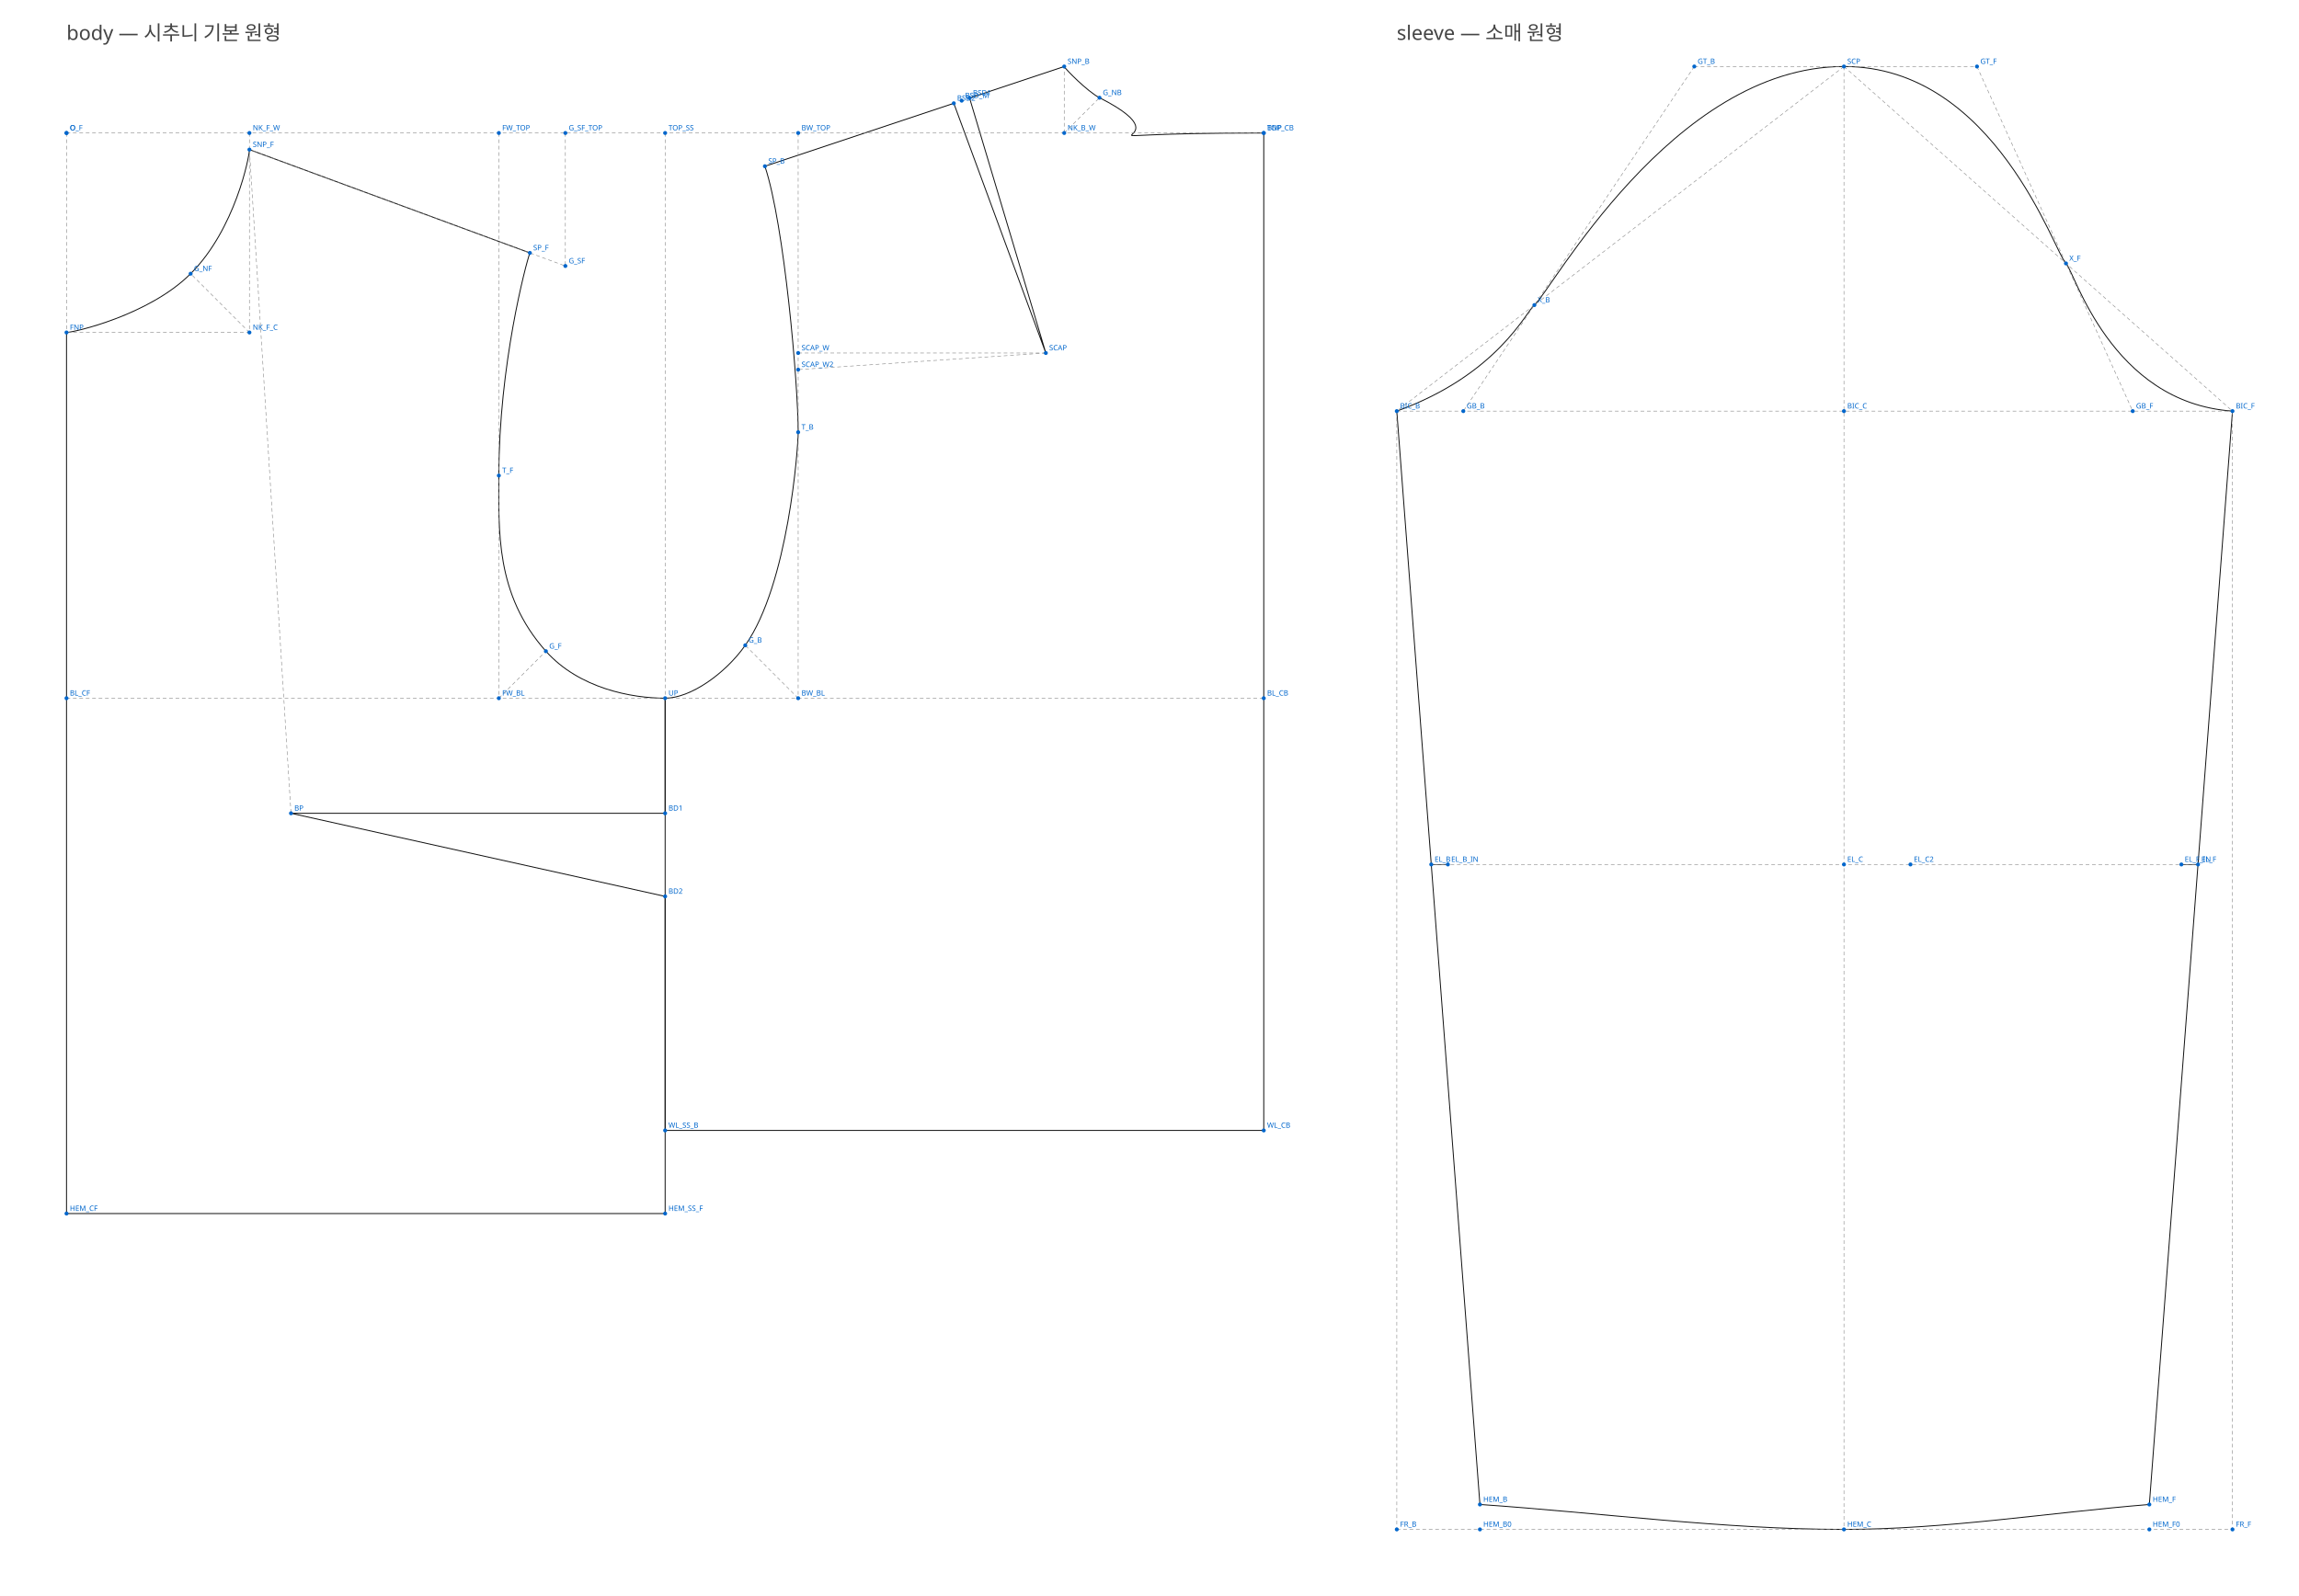
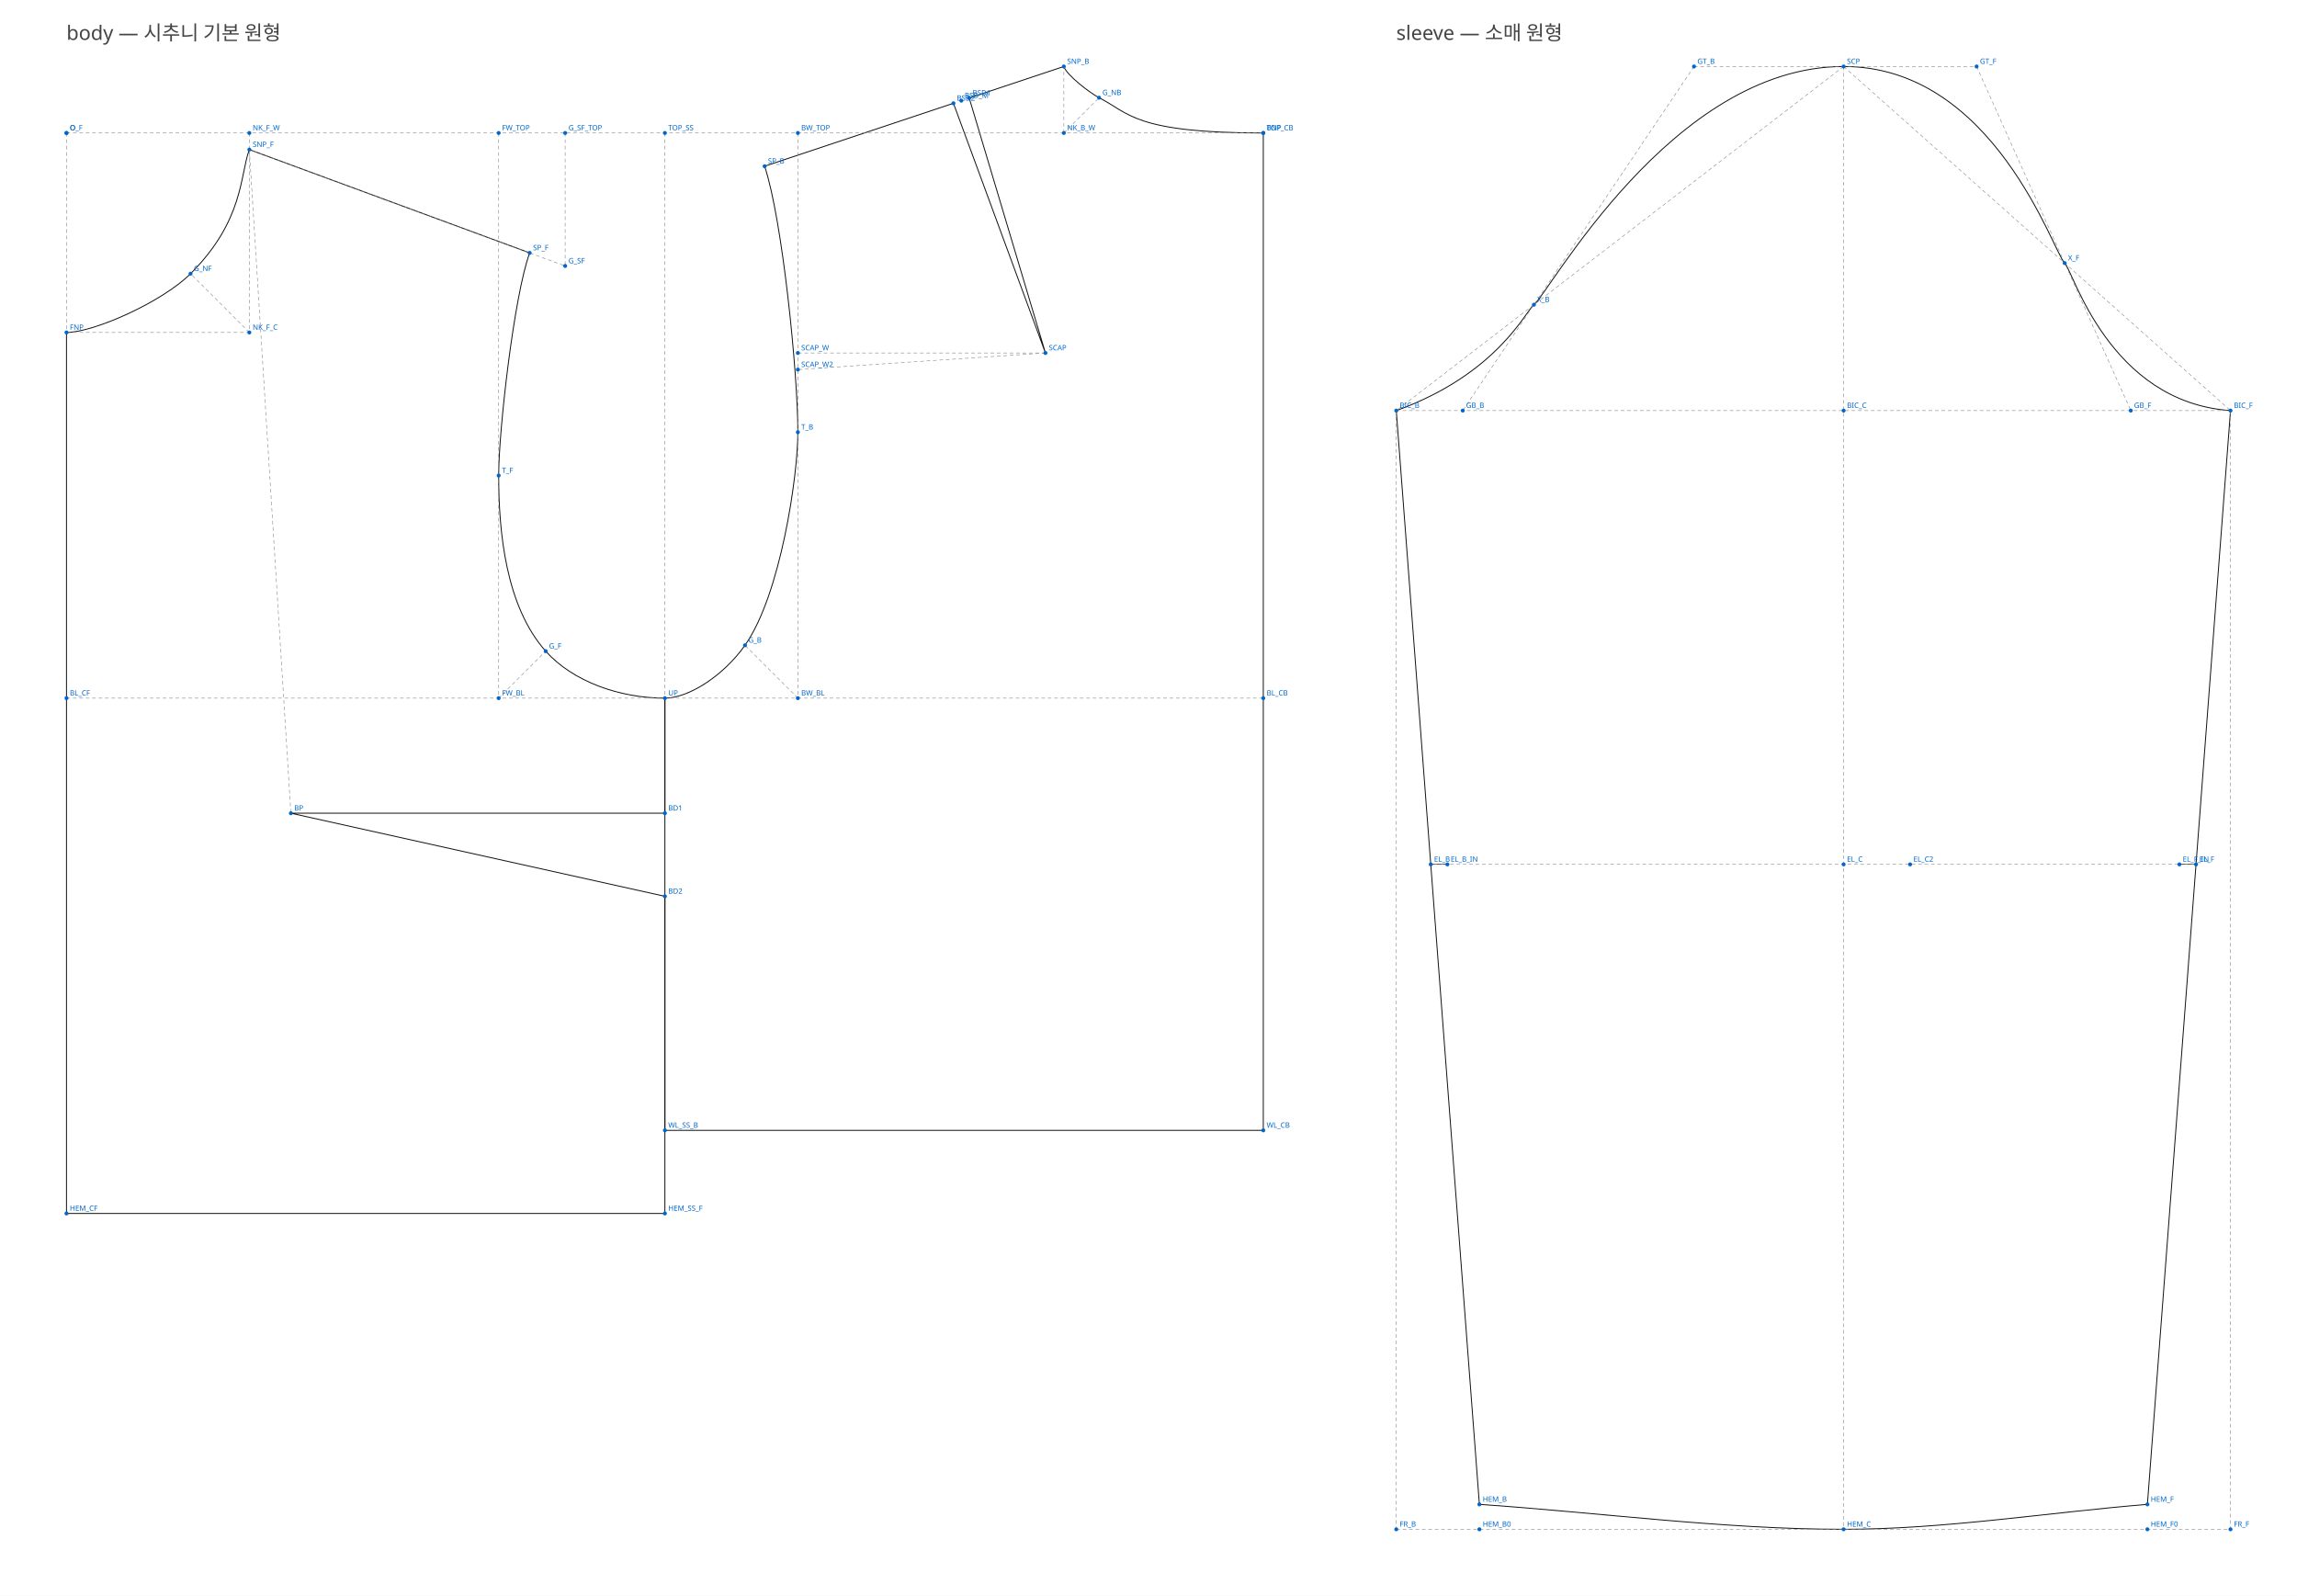
- <svg xmlns="http://www.w3.org/2000/svg" width="877.931mm" height="609.6mm" viewBox="0 0 877.931 609.6">
+ <svg xmlns="http://www.w3.org/2000/svg" width="877.49mm" height="609.6mm" viewBox="0 0 877.49 609.6">
  <rect width="100%" height="100%" fill="white" />
  <g id="body">
    <g id="outline" fill="none" stroke="#111" stroke-width="0.35">
      <path d="M25.4 127L25.4 463.55" />
-       <path d="M95.25 57.15C95.25 59.772 89.859 87.49 72.799 104.549C56.852 120.496 28.022 127 25.4 127" />
+       <path d="M95.25 57.15C91.624 66.993 93.197 84.152 72.799 104.549C62.044 115.304 35.889 127 25.4 127" />
      <path d="M95.25 57.15L202.346 96.606" />
-       <path d="M202.346 96.606C200.861 100.635 190.5 139.578 190.5 181.653C190.5 202.488 189.045 226.972 208.461 248.739C221.169 262.987 241.272 266.7 254 266.7" />
+       <path d="M202.346 96.606C196.409 112.721 190.5 164.48 190.5 181.653C190.5 203.182 193.205 231.636 208.461 248.739C218.888 260.43 236.866 266.7 254 266.7" />
      <path d="M254 266.7L254 310.653" />
      <path d="M254 342.403L254 463.55" />
      <path d="M25.4 463.55L254 463.55" />
      <path d="M482.6 50.8L482.6 431.8" />
-       <path d="M406.4 25.4C406.685 26.254 415.374 35.056 419.87 37.33C459.377 57.307 392.135 50.8 482.6 50.8" />
+       <path d="M406.4 25.4C407.538 28.814 416.659 35.706 419.87 37.33C431.322 43.12 433.197 50.8 482.6 50.8" />
      <path d="M406.4 25.4L370.255 37.448" />
      <path d="M364.231 39.456L292.1 63.5" />
-       <path d="M292.1 63.5C299.547 85.841 304.8 146.67 304.8 165.1C304.8 170.971 301.051 223.209 284.594 246.494C276.765 257.573 263.533 266.7 254 266.7" />
+       <path d="M292.1 63.5C298.9 83.899 304.8 142.574 304.8 165.1C304.8 181.873 298.147 227.318 284.594 246.494C276.13 258.471 262.799 266.7 254 266.7" />
      <path d="M254 266.7L254 431.8" />
      <path d="M254 431.8L482.6 431.8" />
    </g>
    <g id="dart" fill="none" stroke="#111" stroke-width="0.35">
      <path d="M254 310.653L111.125 310.653L254 342.403" />
      <path d="M370.255 37.448L399.372 134.839L364.231 39.456" />
    </g>
    <g id="construction" fill="none" stroke="#888" stroke-width="0.21" stroke-dasharray="1.4,1.05">
      <path d="M25.4 50.8L482.6 50.8" />
      <path d="M25.4 266.7L482.6 266.7" />
      <path d="M254 50.8L254 266.7" />
      <path d="M190.5 50.8L190.5 266.7" />
      <path d="M304.8 50.8L304.8 266.7" />
      <path d="M25.4 50.8L25.4 127" />
      <path d="M95.25 50.8L95.25 127L25.4 127" />
      <path d="M95.25 127L72.799 104.549" />
      <path d="M406.4 50.8L406.4 25.4" />
      <path d="M406.4 50.8L419.87 37.33" />
      <path d="M215.9 50.8L215.9 101.6L95.25 57.15" />
      <path d="M95.25 57.15L111.125 310.653" />
      <path d="M190.5 266.7L208.461 248.739" />
      <path d="M304.8 266.7L284.594 246.494" />
      <path d="M399.372 134.839L304.8 134.839" />
      <path d="M399.372 134.839L304.8 141.189" />
    </g>
    <g id="points" font-size="2.794" font-family="sans-serif" fill="#06c">
      <circle cx="25.4" cy="50.8" r="0.762" fill="#06c" />
      <text x="26.67" y="49.784">O</text>
      <circle cx="25.4" cy="50.8" r="0.762" fill="#06c" />
      <text x="26.67" y="49.784">O_F</text>
      <circle cx="254" cy="50.8" r="0.762" fill="#06c" />
      <text x="255.27" y="49.784">TOP_SS</text>
      <circle cx="482.6" cy="50.8" r="0.762" fill="#06c" />
      <text x="483.87" y="49.784">TOP_CB</text>
      <circle cx="25.4" cy="266.7" r="0.762" fill="#06c" />
      <text x="26.67" y="265.684">BL_CF</text>
      <circle cx="254" cy="266.7" r="0.762" fill="#06c" />
      <text x="255.27" y="265.684">UP</text>
      <circle cx="482.6" cy="266.7" r="0.762" fill="#06c" />
      <text x="483.87" y="265.684">BL_CB</text>
      <circle cx="482.6" cy="431.8" r="0.762" fill="#06c" />
      <text x="483.87" y="430.784">WL_CB</text>
      <circle cx="254" cy="431.8" r="0.762" fill="#06c" />
      <text x="255.27" y="430.784">WL_SS_B</text>
      <circle cx="25.4" cy="463.55" r="0.762" fill="#06c" />
      <text x="26.67" y="462.534">HEM_CF</text>
      <circle cx="254" cy="463.55" r="0.762" fill="#06c" />
      <text x="255.27" y="462.534">HEM_SS_F</text>
      <circle cx="95.25" cy="50.8" r="0.762" fill="#06c" />
      <text x="96.52" y="49.784">NK_F_W</text>
      <circle cx="95.25" cy="57.15" r="0.762" fill="#06c" />
      <text x="96.52" y="56.134">SNP_F</text>
      <circle cx="25.4" cy="127" r="0.762" fill="#06c" />
      <text x="26.67" y="125.984">FNP</text>
      <circle cx="95.25" cy="127" r="0.762" fill="#06c" />
      <text x="96.52" y="125.984">NK_F_C</text>
      <circle cx="72.799" cy="104.549" r="0.762" fill="#06c" />
      <text x="74.069" y="103.533">G_NF</text>
      <circle cx="482.6" cy="50.8" r="0.762" fill="#06c" />
      <text x="483.87" y="49.784">BNP</text>
      <circle cx="406.4" cy="50.8" r="0.762" fill="#06c" />
      <text x="407.67" y="49.784">NK_B_W</text>
      <circle cx="406.4" cy="25.4" r="0.762" fill="#06c" />
      <text x="407.67" y="24.384">SNP_B</text>
      <circle cx="419.87" cy="37.33" r="0.762" fill="#06c" />
      <text x="421.14" y="36.314">G_NB</text>
      <circle cx="292.1" cy="63.5" r="0.762" fill="#06c" />
      <text x="293.37" y="62.484">SP_B</text>
      <circle cx="215.9" cy="50.8" r="0.762" fill="#06c" />
      <text x="217.17" y="49.784">G_SF_TOP</text>
      <circle cx="215.9" cy="101.6" r="0.762" fill="#06c" />
      <text x="217.17" y="100.584">G_SF</text>
      <circle cx="202.346" cy="96.606" r="0.762" fill="#06c" />
      <text x="203.616" y="95.59">SP_F</text>
      <circle cx="370.255" cy="37.448" r="0.762" fill="#06c" />
      <text x="371.525" y="36.432">BSD1</text>
      <circle cx="364.231" cy="39.456" r="0.762" fill="#06c" />
      <text x="365.501" y="38.44">BSD2</text>
      <circle cx="367.243" cy="38.452" r="0.762" fill="#06c" />
      <text x="368.513" y="37.436">BSD_M</text>
      <circle cx="399.372" cy="134.839" r="0.762" fill="#06c" />
      <text x="400.642" y="133.823">SCAP</text>
      <circle cx="190.5" cy="50.8" r="0.762" fill="#06c" />
      <text x="191.77" y="49.784">FW_TOP</text>
      <circle cx="190.5" cy="266.7" r="0.762" fill="#06c" />
      <text x="191.77" y="265.684">FW_BL</text>
      <circle cx="304.8" cy="50.8" r="0.762" fill="#06c" />
      <text x="306.07" y="49.784">BW_TOP</text>
      <circle cx="304.8" cy="266.7" r="0.762" fill="#06c" />
      <text x="306.07" y="265.684">BW_BL</text>
      <circle cx="304.8" cy="134.839" r="0.762" fill="#06c" />
      <text x="306.07" y="133.823">SCAP_W</text>
      <circle cx="304.8" cy="141.189" r="0.762" fill="#06c" />
      <text x="306.07" y="140.173">SCAP_W2</text>
      <circle cx="190.5" cy="181.653" r="0.762" fill="#06c" />
      <text x="191.77" y="180.637">T_F</text>
      <circle cx="208.461" cy="248.739" r="0.762" fill="#06c" />
      <text x="209.731" y="247.723">G_F</text>
      <circle cx="304.8" cy="165.1" r="0.762" fill="#06c" />
      <text x="306.07" y="164.084">T_B</text>
      <circle cx="284.594" cy="246.494" r="0.762" fill="#06c" />
      <text x="285.864" y="245.478">G_B</text>
      <circle cx="111.125" cy="310.653" r="0.762" fill="#06c" />
      <text x="112.395" y="309.637">BP</text>
      <circle cx="254" cy="310.653" r="0.762" fill="#06c" />
      <text x="255.27" y="309.637">BD1</text>
      <circle cx="254" cy="342.403" r="0.762" fill="#06c" />
      <text x="255.27" y="341.387">BD2</text>
    </g>
    <text x="25.4" y="15.24" font-size="7.62" font-family="sans-serif" fill="#444">body — 시추니 기본 원형</text>
  </g>
  <g id="sleeve">
    <g id="outline" fill="none" stroke="#111" stroke-width="0.35">
-       <path d="M533.4 157.035C572.079 143.045 582.789 118.962 585.942 116.532C591.853 111.976 638.483 25.4 704.161 25.4" />
-       <path d="M704.161 25.4C761.965 25.4 784.705 96.859 788.944 100.62C792.123 103.441 805.892 153.771 852.531 157.035" />
-       <path d="M533.4 157.035L565.15 574.675" />
-       <path d="M852.531 157.035L820.781 574.675" />
-       <path d="M565.15 574.675C611.024 577.818 658.18 584.2 704.161 584.2C742.774 584.2 782.297 577.818 820.781 574.675" />
+       <path d="M533.4 156.848C572.077 142.858 582.827 118.829 585.981 116.402C591.897 111.852 638.616 25.4 704.29 25.4" />
+       <path d="M704.29 25.4C761.933 25.4 784.524 96.757 788.747 100.513C791.914 103.33 805.581 153.592 852.09 156.848" />
+       <path d="M533.4 156.848L565.15 574.675" />
+       <path d="M852.09 156.848L820.34 574.675" />
+       <path d="M565.15 574.675C611.066 577.818 658.266 584.2 704.29 584.2C742.715 584.2 782.044 577.818 820.34 574.675" />
    </g>
    <g id="construction" fill="none" stroke="#888" stroke-width="0.21" stroke-dasharray="1.4,1.05">
-       <path d="M704.161 25.4L704.161 584.2" />
-       <path d="M533.4 157.035L852.531 157.035" />
-       <path d="M546.564 330.2L839.367 330.2" />
-       <path d="M647.011 25.4L754.961 25.4" />
-       <path d="M704.161 25.4L533.4 157.035" />
-       <path d="M704.161 25.4L852.531 157.035" />
-       <path d="M647.011 25.4L558.8 157.035" />
-       <path d="M754.961 25.4L814.431 157.035" />
-       <path d="M533.4 157.035L533.4 584.2" />
-       <path d="M852.531 157.035L852.531 584.2" />
-       <path d="M533.4 584.2L852.531 584.2" />
+       <path d="M704.29 25.4L704.29 584.2" />
+       <path d="M533.4 156.848L852.09 156.848" />
+       <path d="M546.573 330.2L838.918 330.2" />
+       <path d="M647.14 25.4L755.09 25.4" />
+       <path d="M704.29 25.4L533.4 156.848" />
+       <path d="M704.29 25.4L852.09 156.848" />
+       <path d="M647.14 25.4L558.8 156.848" />
+       <path d="M755.09 25.4L813.99 156.848" />
+       <path d="M533.4 156.848L533.4 584.2" />
+       <path d="M852.09 156.848L852.09 584.2" />
+       <path d="M533.4 584.2L852.09 584.2" />
    </g>
    <g id="mark" fill="none" stroke="#111" stroke-width="0.21">
-       <path d="M546.564 330.2L552.914 330.2" />
-       <path d="M839.367 330.2L833.017 330.2" />
+       <path d="M546.573 330.2L552.923 330.2" />
+       <path d="M838.918 330.2L832.568 330.2" />
    </g>
    <g id="points" font-size="2.794" font-family="sans-serif" fill="#06c">
-       <circle cx="704.161" cy="25.4" r="0.762" fill="#06c" />
-       <text x="705.431" y="24.384">SCP</text>
-       <circle cx="704.161" cy="157.035" r="0.762" fill="#06c" />
-       <text x="705.431" y="156.019">BIC_C</text>
-       <circle cx="533.4" cy="157.035" r="0.762" fill="#06c" />
-       <text x="534.67" y="156.019">BIC_B</text>
-       <circle cx="852.531" cy="157.035" r="0.762" fill="#06c" />
-       <text x="853.801" y="156.019">BIC_F</text>
-       <circle cx="647.011" cy="25.4" r="0.762" fill="#06c" />
-       <text x="648.281" y="24.384">GT_B</text>
-       <circle cx="754.961" cy="25.4" r="0.762" fill="#06c" />
-       <text x="756.231" y="24.384">GT_F</text>
-       <circle cx="558.8" cy="157.035" r="0.762" fill="#06c" />
-       <text x="560.07" y="156.019">GB_B</text>
-       <circle cx="814.431" cy="157.035" r="0.762" fill="#06c" />
-       <text x="815.701" y="156.019">GB_F</text>
-       <circle cx="585.942" cy="116.532" r="0.762" fill="#06c" />
-       <text x="587.212" y="115.516">X_B</text>
-       <circle cx="788.944" cy="100.62" r="0.762" fill="#06c" />
-       <text x="790.214" y="99.604">X_F</text>
-       <circle cx="704.161" cy="330.2" r="0.762" fill="#06c" />
-       <text x="705.431" y="329.184">EL_C</text>
-       <circle cx="704.161" cy="584.2" r="0.762" fill="#06c" />
-       <text x="705.431" y="583.184">HEM_C</text>
+       <circle cx="704.29" cy="25.4" r="0.762" fill="#06c" />
+       <text x="705.56" y="24.384">SCP</text>
+       <circle cx="704.29" cy="156.848" r="0.762" fill="#06c" />
+       <text x="705.56" y="155.832">BIC_C</text>
+       <circle cx="533.4" cy="156.848" r="0.762" fill="#06c" />
+       <text x="534.67" y="155.832">BIC_B</text>
+       <circle cx="852.09" cy="156.848" r="0.762" fill="#06c" />
+       <text x="853.36" y="155.832">BIC_F</text>
+       <circle cx="647.14" cy="25.4" r="0.762" fill="#06c" />
+       <text x="648.41" y="24.384">GT_B</text>
+       <circle cx="755.09" cy="25.4" r="0.762" fill="#06c" />
+       <text x="756.36" y="24.384">GT_F</text>
+       <circle cx="558.8" cy="156.848" r="0.762" fill="#06c" />
+       <text x="560.07" y="155.832">GB_B</text>
+       <circle cx="813.99" cy="156.848" r="0.762" fill="#06c" />
+       <text x="815.26" y="155.832">GB_F</text>
+       <circle cx="585.981" cy="116.402" r="0.762" fill="#06c" />
+       <text x="587.251" y="115.386">X_B</text>
+       <circle cx="788.747" cy="100.513" r="0.762" fill="#06c" />
+       <text x="790.017" y="99.497">X_F</text>
+       <circle cx="704.29" cy="330.2" r="0.762" fill="#06c" />
+       <text x="705.56" y="329.184">EL_C</text>
+       <circle cx="704.29" cy="584.2" r="0.762" fill="#06c" />
+       <text x="705.56" y="583.184">HEM_C</text>
      <circle cx="565.15" cy="584.2" r="0.762" fill="#06c" />
      <text x="566.42" y="583.184">HEM_B0</text>
-       <circle cx="820.781" cy="584.2" r="0.762" fill="#06c" />
-       <text x="822.051" y="583.184">HEM_F0</text>
+       <circle cx="820.34" cy="584.2" r="0.762" fill="#06c" />
+       <text x="821.61" y="583.184">HEM_F0</text>
      <circle cx="565.15" cy="574.675" r="0.762" fill="#06c" />
      <text x="566.42" y="573.659">HEM_B</text>
-       <circle cx="820.781" cy="574.675" r="0.762" fill="#06c" />
-       <text x="822.051" y="573.659">HEM_F</text>
-       <circle cx="729.561" cy="330.2" r="0.762" fill="#06c" />
-       <text x="730.831" y="329.184">EL_C2</text>
-       <circle cx="546.564" cy="330.2" r="0.762" fill="#06c" />
-       <text x="547.834" y="329.184">EL_B</text>
-       <circle cx="839.367" cy="330.2" r="0.762" fill="#06c" />
-       <text x="840.637" y="329.184">EL_F</text>
-       <circle cx="552.914" cy="330.2" r="0.762" fill="#06c" />
-       <text x="554.184" y="329.184">EL_B_IN</text>
-       <circle cx="833.017" cy="330.2" r="0.762" fill="#06c" />
-       <text x="834.287" y="329.184">EL_F_IN</text>
+       <circle cx="820.34" cy="574.675" r="0.762" fill="#06c" />
+       <text x="821.61" y="573.659">HEM_F</text>
+       <circle cx="729.69" cy="330.2" r="0.762" fill="#06c" />
+       <text x="730.96" y="329.184">EL_C2</text>
+       <circle cx="546.573" cy="330.2" r="0.762" fill="#06c" />
+       <text x="547.843" y="329.184">EL_B</text>
+       <circle cx="838.918" cy="330.2" r="0.762" fill="#06c" />
+       <text x="840.188" y="329.184">EL_F</text>
+       <circle cx="552.923" cy="330.2" r="0.762" fill="#06c" />
+       <text x="554.193" y="329.184">EL_B_IN</text>
+       <circle cx="832.568" cy="330.2" r="0.762" fill="#06c" />
+       <text x="833.838" y="329.184">EL_F_IN</text>
      <circle cx="533.4" cy="584.2" r="0.762" fill="#06c" />
      <text x="534.67" y="583.184">FR_B</text>
-       <circle cx="852.531" cy="584.2" r="0.762" fill="#06c" />
-       <text x="853.801" y="583.184">FR_F</text>
+       <circle cx="852.09" cy="584.2" r="0.762" fill="#06c" />
+       <text x="853.36" y="583.184">FR_F</text>
    </g>
    <text x="533.4" y="15.24" font-size="7.62" font-family="sans-serif" fill="#444">sleeve — 소매 원형</text>
  </g>
</svg>
